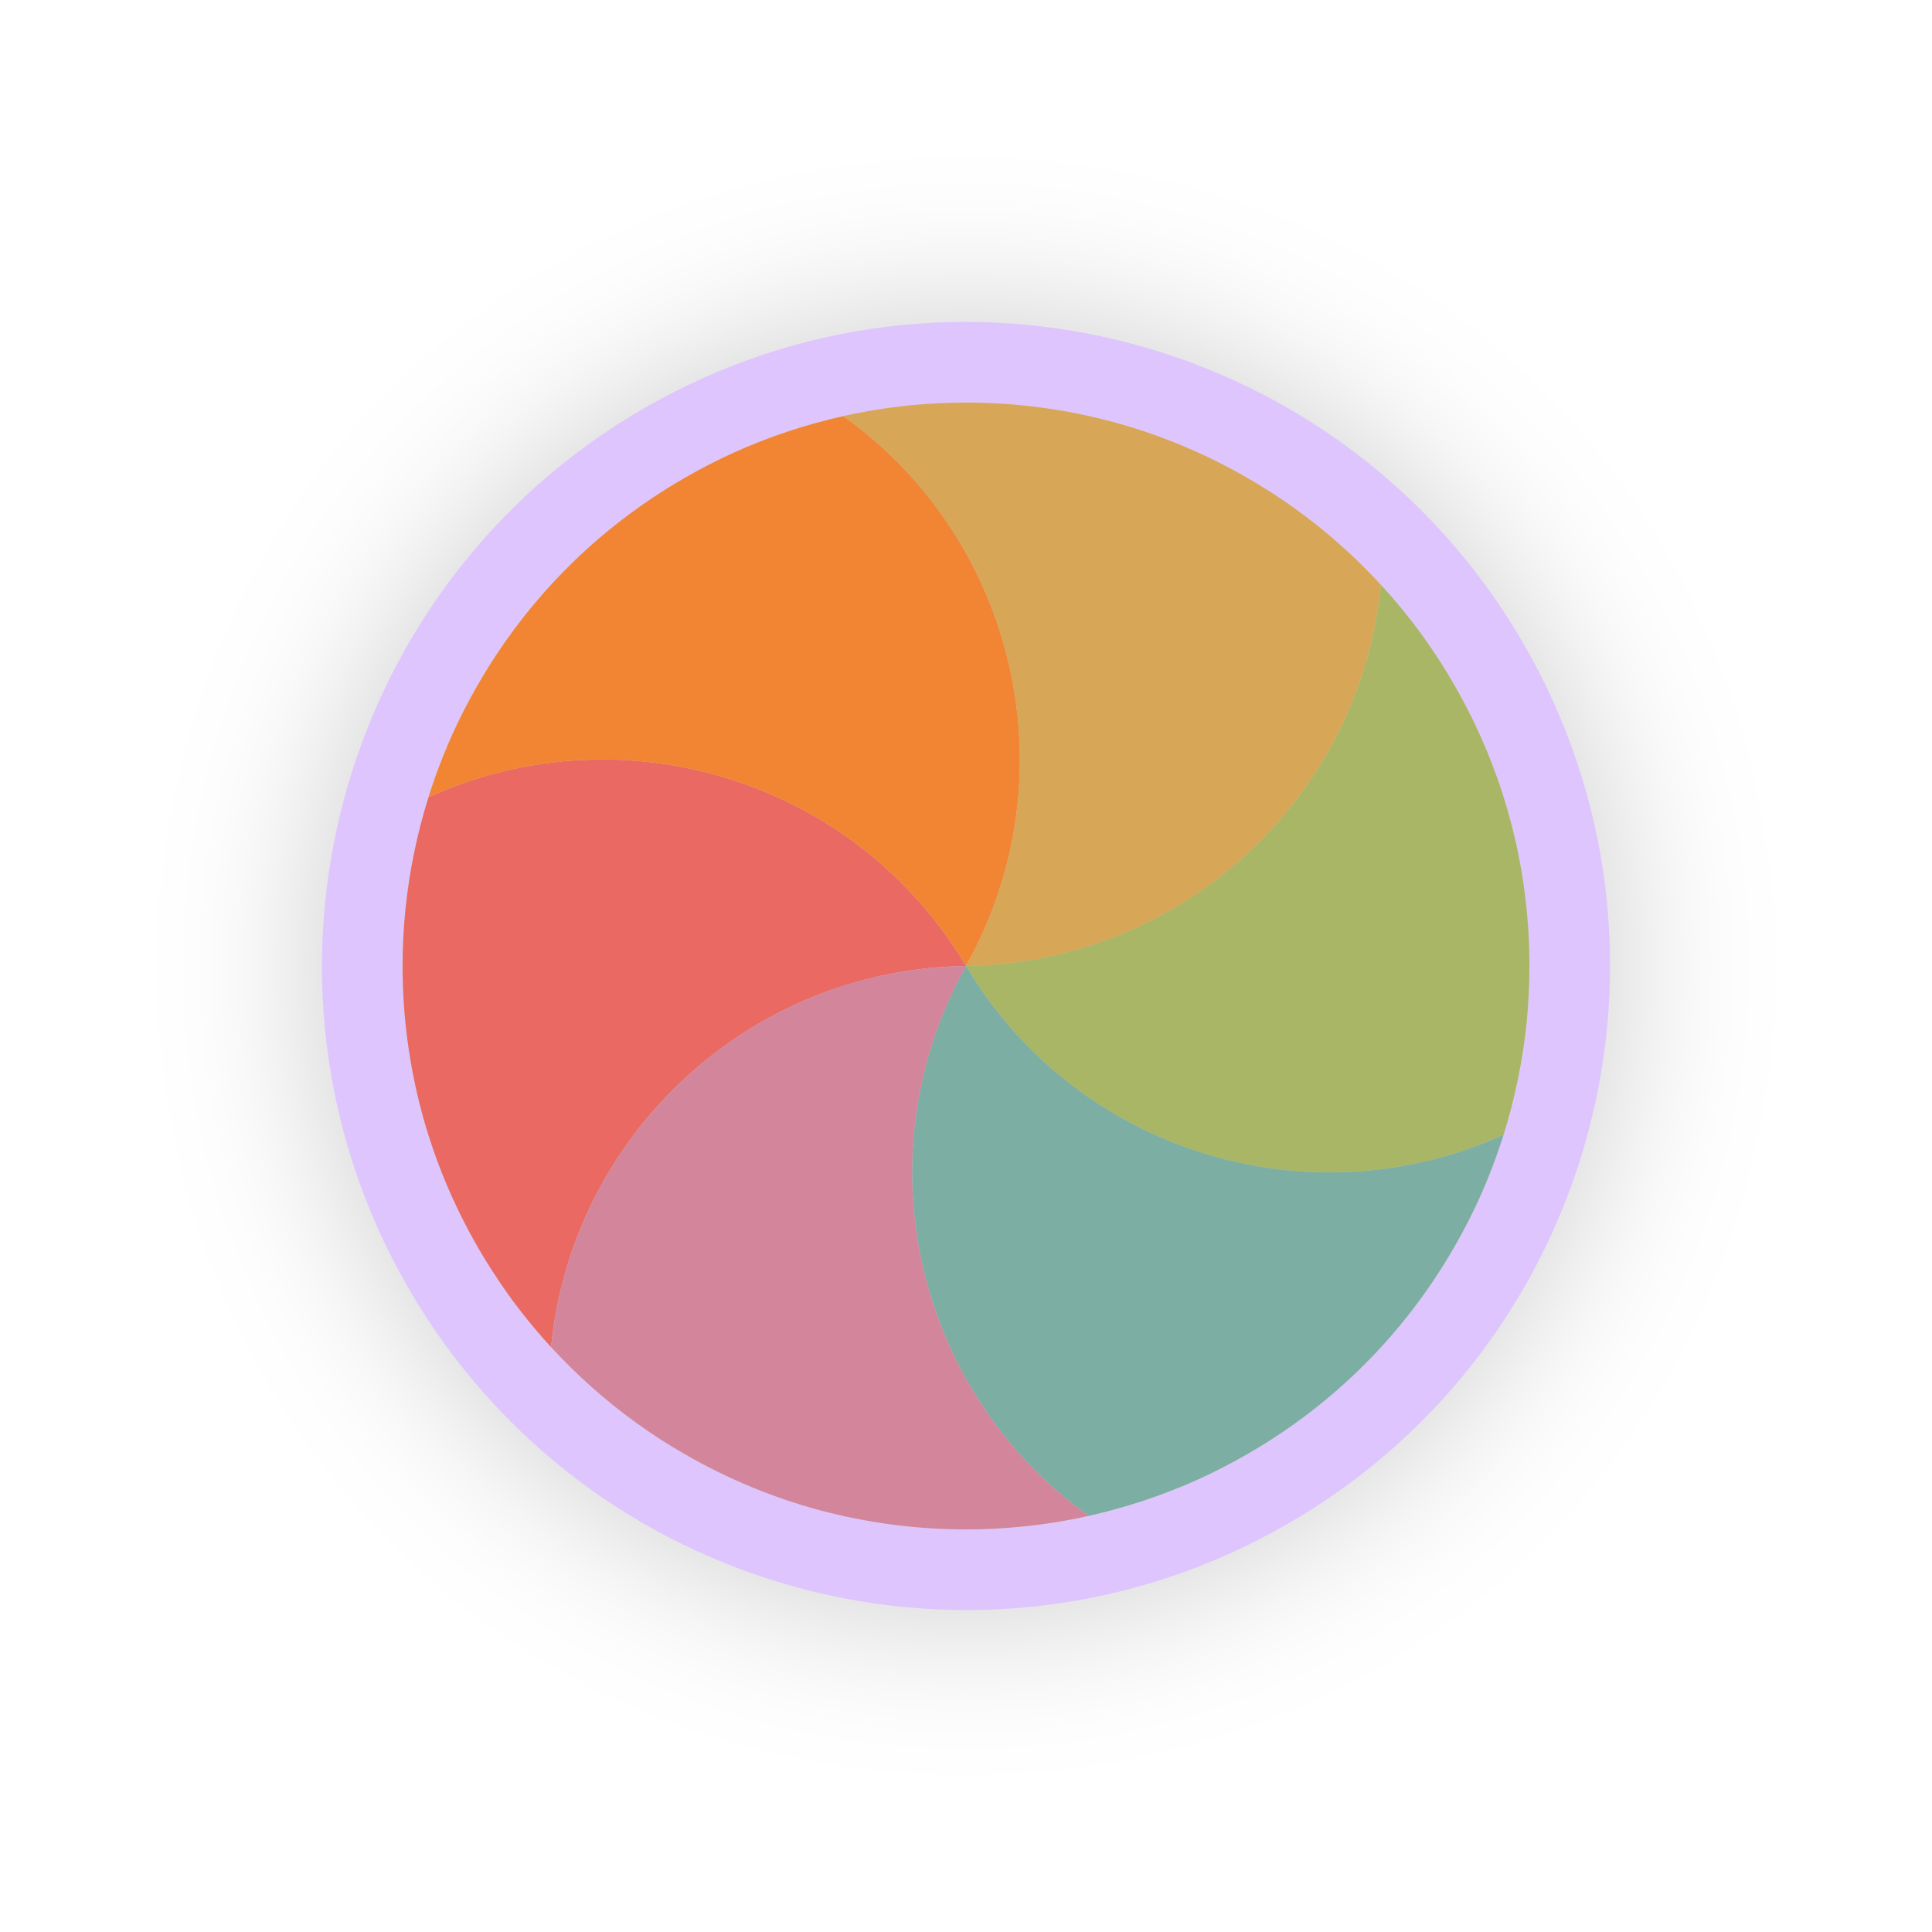
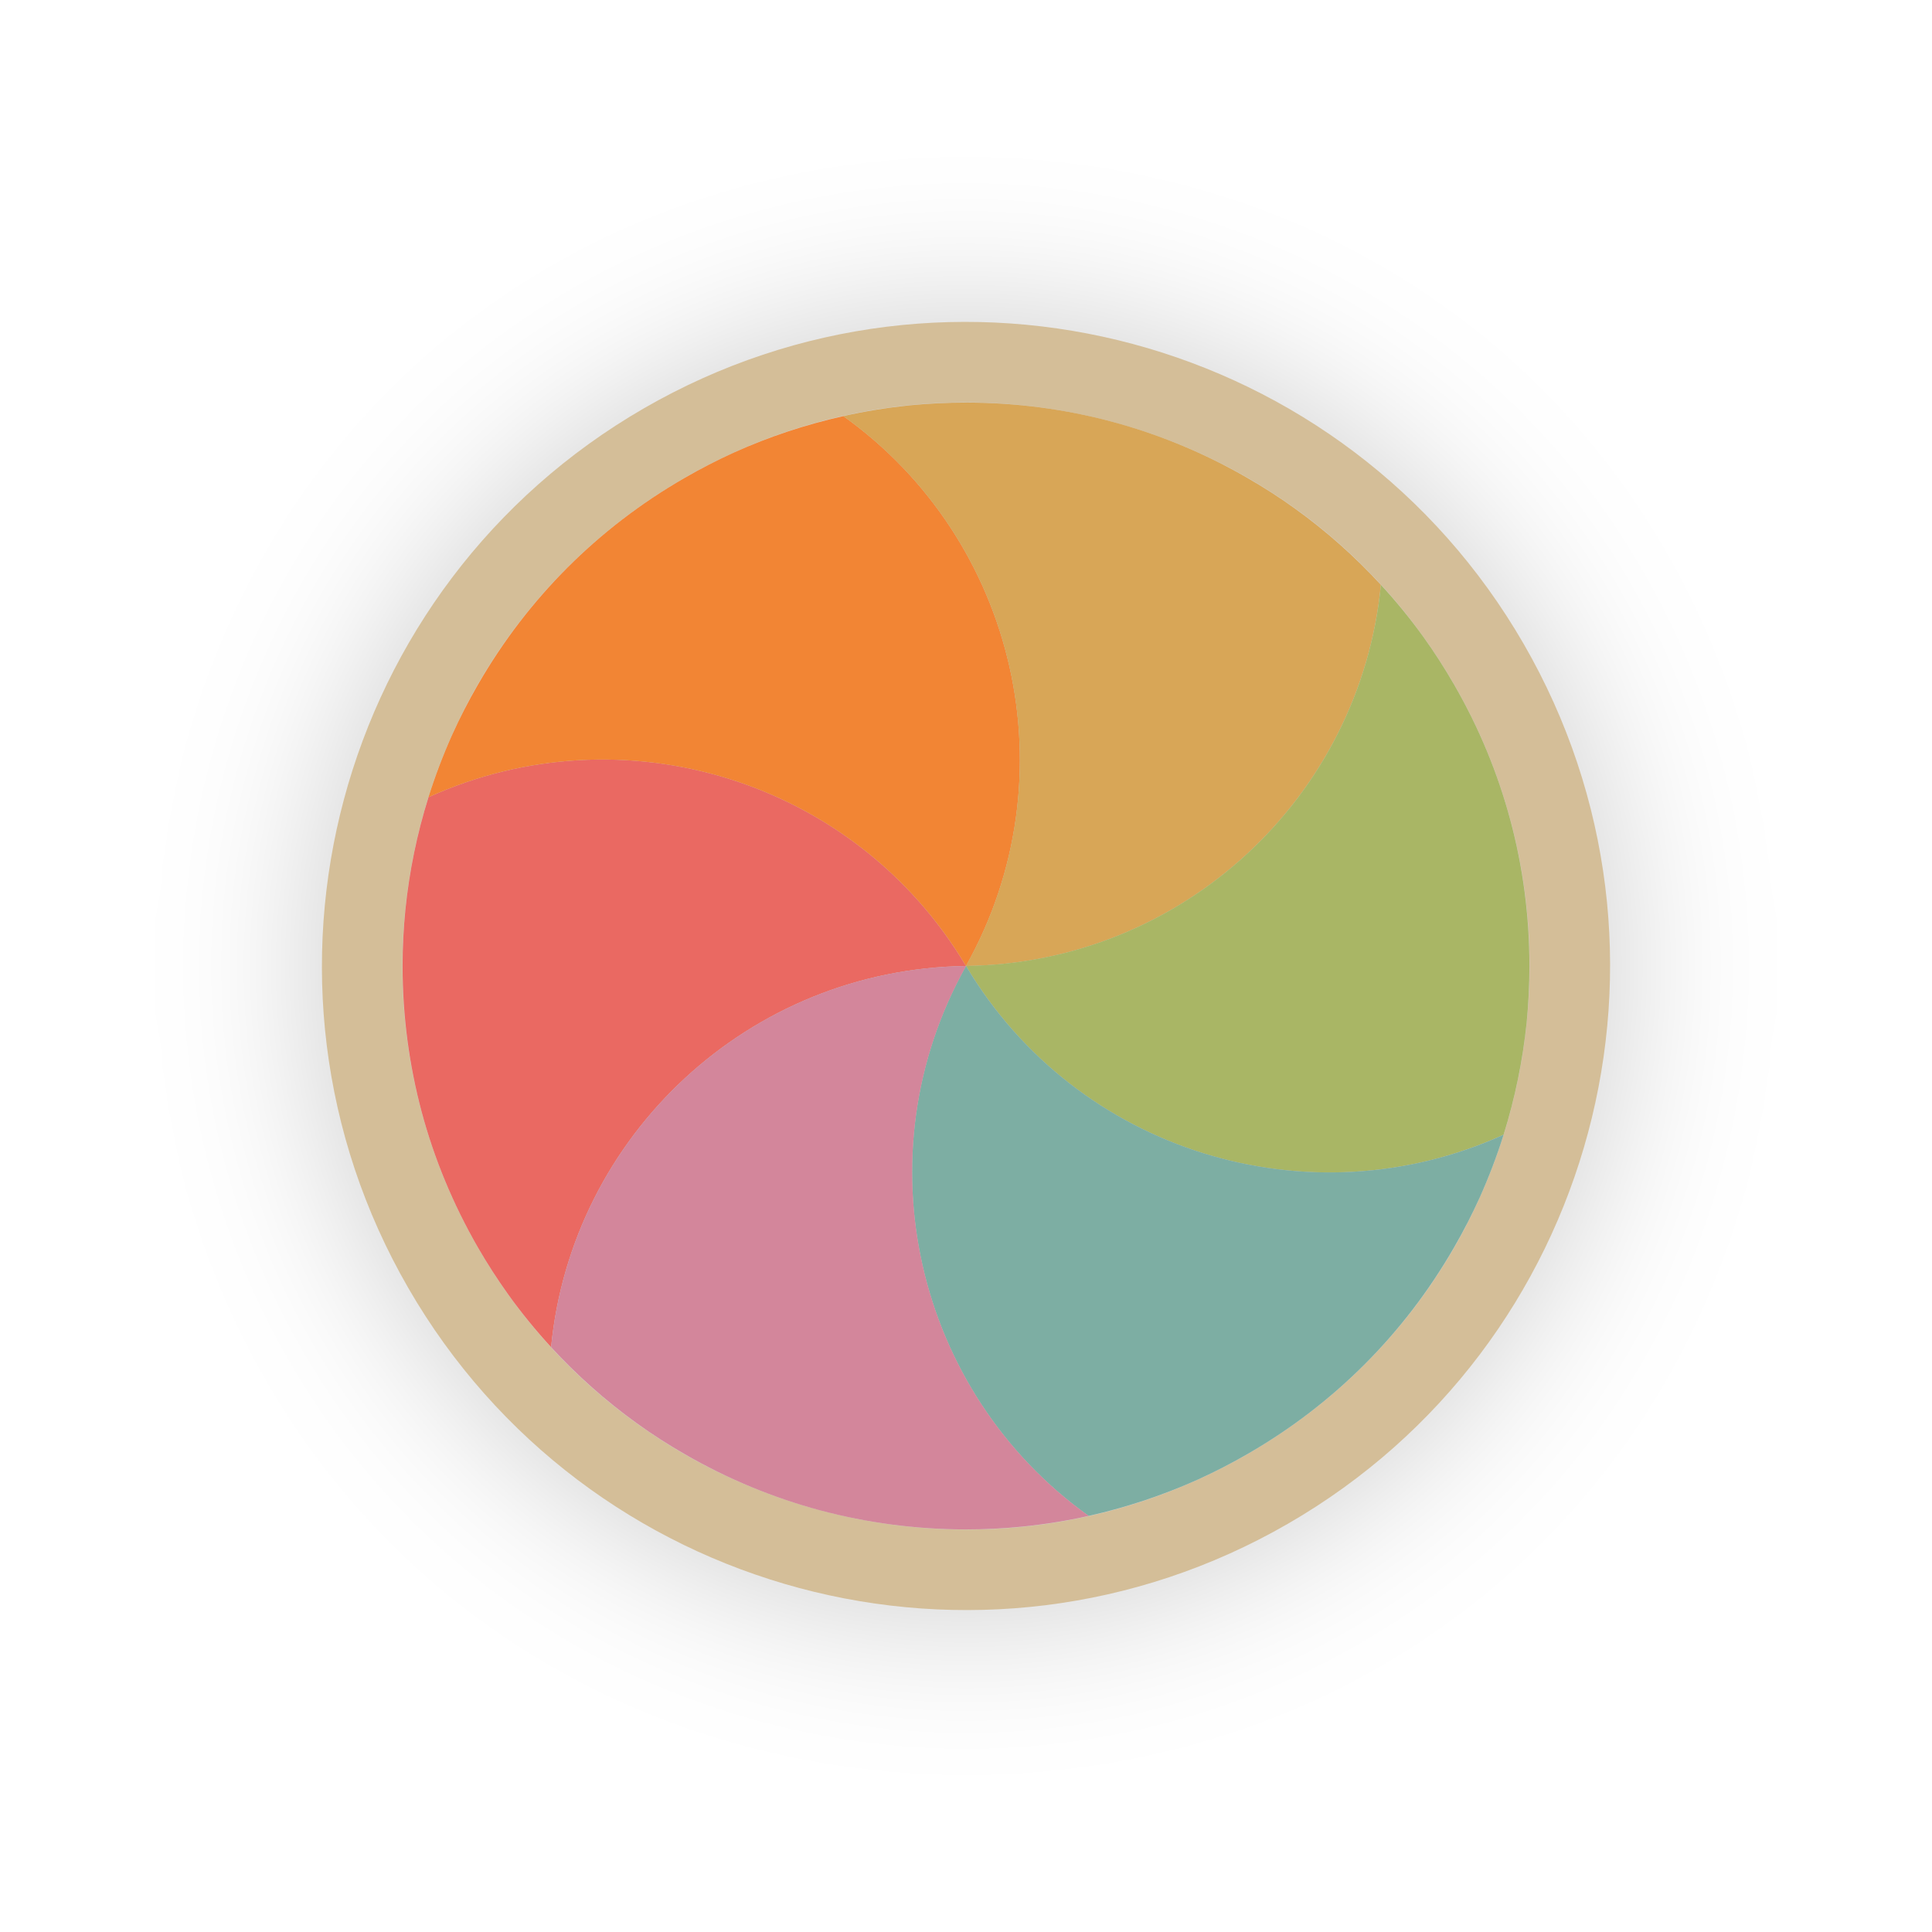
<svg xmlns="http://www.w3.org/2000/svg" width="24" height="24" viewBox="0 0 24 24" fill="none">
  <g filter="url(#filter0_d_182_7443)">
-     <circle cx="12" cy="12" r="7.5" transform="rotate(-120 12 11.9999)" stroke="#DFC5FE" stroke-linejoin="round" />
+     <circle cx="12" cy="12" r="7.5" transform="rotate(-120 12 11.9999)" stroke="#D4BE98" stroke-linejoin="round" />
    <path d="M6.846 16.735C6.658 16.53 6.481 16.314 6.318 16.087C6.184 15.9 6.057 15.704 5.939 15.5C5.626 14.957 5.393 14.39 5.238 13.812C5.084 13.234 5.001 12.627 5.001 12C5.001 11.764 5.013 11.531 5.036 11.301C5.084 10.826 5.18 10.358 5.323 9.903C7.733 8.808 10.623 9.685 12 12C9.307 12.036 7.102 14.1 6.846 16.735Z" fill="#EA6962" />
    <path d="M5.322 9.904C5.406 9.638 5.505 9.377 5.619 9.123C5.714 8.913 5.821 8.705 5.939 8.501C6.252 7.958 6.627 7.473 7.05 7.05C7.473 6.627 7.958 6.252 8.501 5.939C8.705 5.821 8.913 5.714 9.123 5.619C9.558 5.423 10.012 5.273 10.477 5.169C12.631 6.708 13.316 9.65 12 12C10.622 9.685 7.732 8.808 5.322 9.904Z" fill="#F28534" />
    <path d="M10.476 5.169C10.748 5.108 11.024 5.064 11.301 5.035C11.531 5.013 11.764 5.001 12 5.001C12.626 5.001 13.234 5.083 13.812 5.238C14.39 5.393 14.957 5.625 15.499 5.939C15.704 6.057 15.9 6.183 16.087 6.318C16.475 6.597 16.832 6.915 17.154 7.265C16.898 9.9 14.694 11.965 11.999 12C13.316 9.649 12.63 6.708 10.476 5.169Z" fill="#D8A657" />
    <path d="M17.154 7.265C17.343 7.47 17.519 7.686 17.682 7.912C17.817 8.1 17.943 8.296 18.061 8.5C18.375 9.043 18.607 9.61 18.762 10.188C18.917 10.766 18.999 11.373 18.999 12C18.999 12.236 18.987 12.469 18.965 12.699C18.916 13.174 18.82 13.642 18.678 14.096C16.267 15.192 13.377 14.315 12 11.999C14.694 11.964 16.898 9.9 17.154 7.265Z" fill="#A9B665" />
    <path d="M18.678 14.096C18.595 14.361 18.495 14.622 18.381 14.877C18.286 15.087 18.179 15.295 18.061 15.499C17.748 16.042 17.373 16.527 16.95 16.95C16.527 17.373 16.042 17.748 15.499 18.061C15.295 18.179 15.088 18.285 14.877 18.381C14.442 18.576 13.988 18.727 13.523 18.831C11.369 17.292 10.684 14.35 12 11.999C13.378 14.315 16.268 15.191 18.678 14.096Z" fill="#7DAEA3" />
    <path d="M13.524 18.831C13.252 18.892 12.977 18.936 12.699 18.964C12.469 18.987 12.236 18.999 12 18.999C11.374 18.999 10.766 18.916 10.188 18.762C9.611 18.607 9.043 18.375 8.501 18.061C8.296 17.943 8.1 17.817 7.913 17.682C7.525 17.403 7.168 17.085 6.846 16.735C7.102 14.1 9.307 12.035 12.001 12C10.684 14.351 11.37 17.292 13.524 18.831Z" fill="#D3869B" />
  </g>
  <defs>
    <filter id="filter0_d_182_7443" x="-2" y="-2" width="28" height="28" filterUnits="userSpaceOnUse" color-interpolation-filters="sRGB">
      <feFlood flood-opacity="0" result="BackgroundImageFix" />
      <feColorMatrix in="SourceAlpha" type="matrix" values="0 0 0 0 0 0 0 0 0 0 0 0 0 0 0 0 0 0 127 0" result="hardAlpha" />
      <feOffset />
      <feGaussianBlur stdDeviation="1" />
      <feColorMatrix type="matrix" values="0 0 0 0 0 0 0 0 0 0 0 0 0 0 0 0 0 0 0.2 0" />
      <feBlend mode="normal" in2="BackgroundImageFix" result="effect1_dropShadow_182_7443" />
      <feBlend mode="normal" in="SourceGraphic" in2="effect1_dropShadow_182_7443" result="shape" />
    </filter>
  </defs>
</svg>
